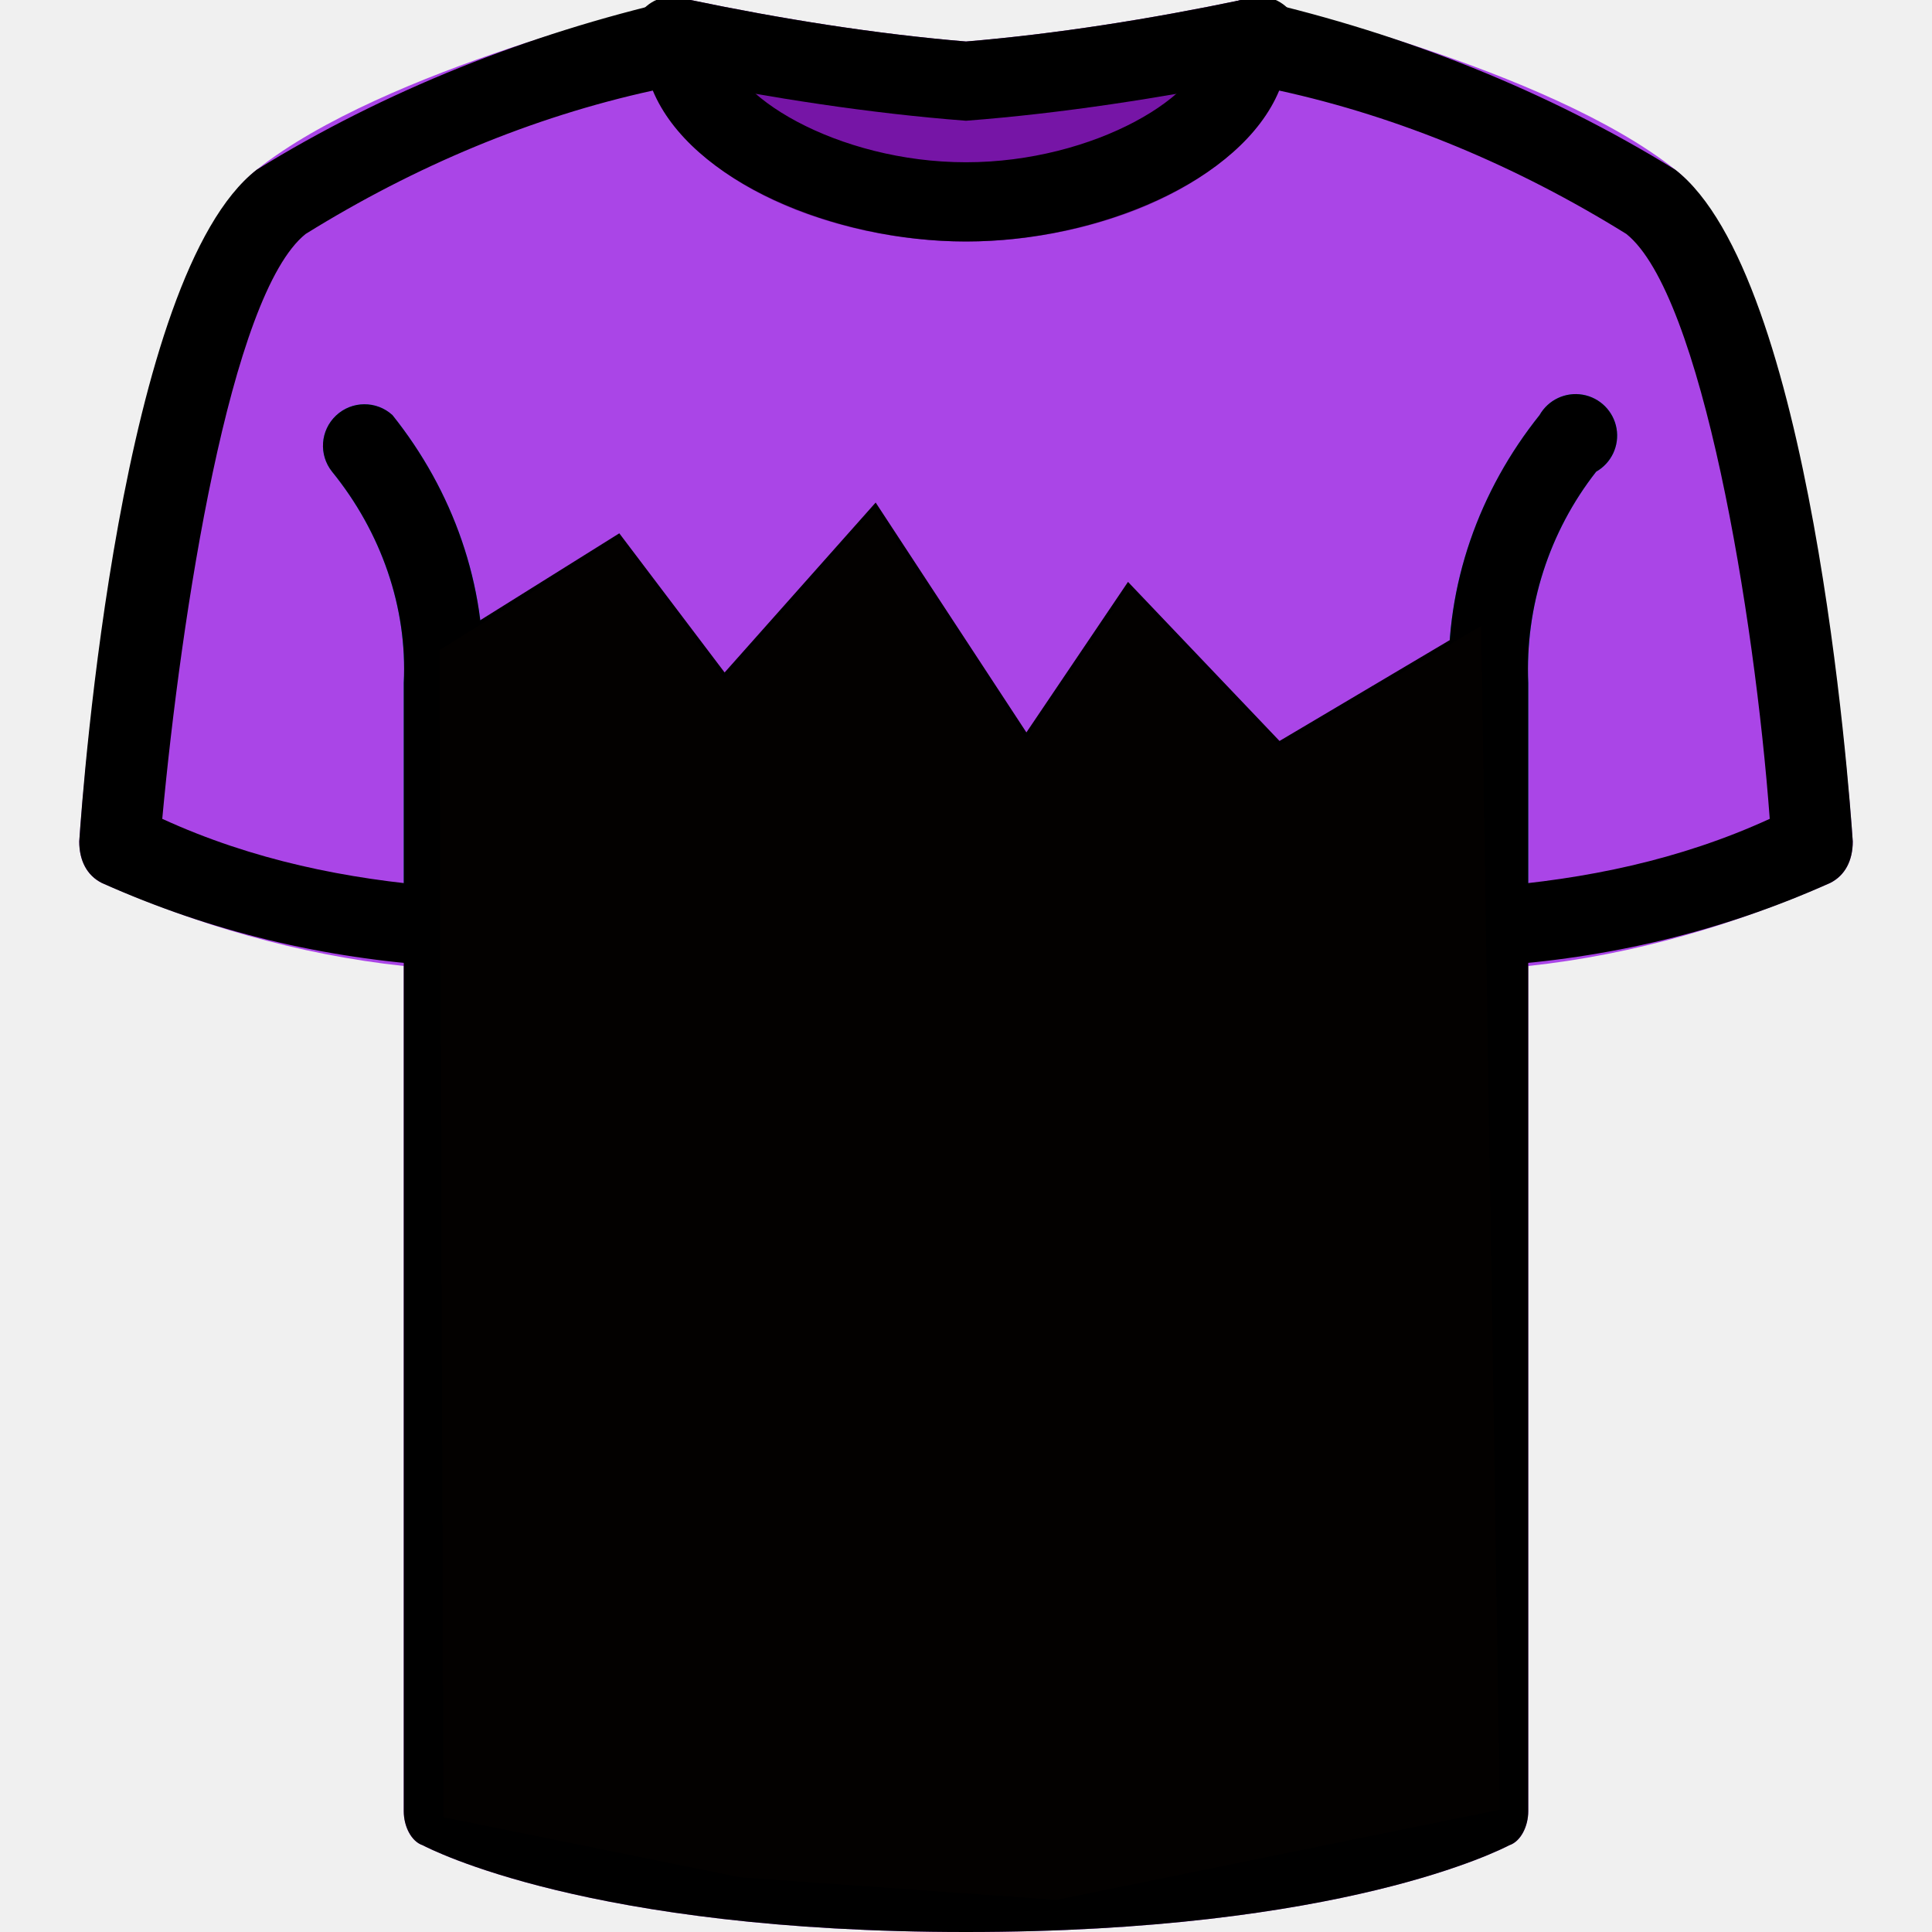
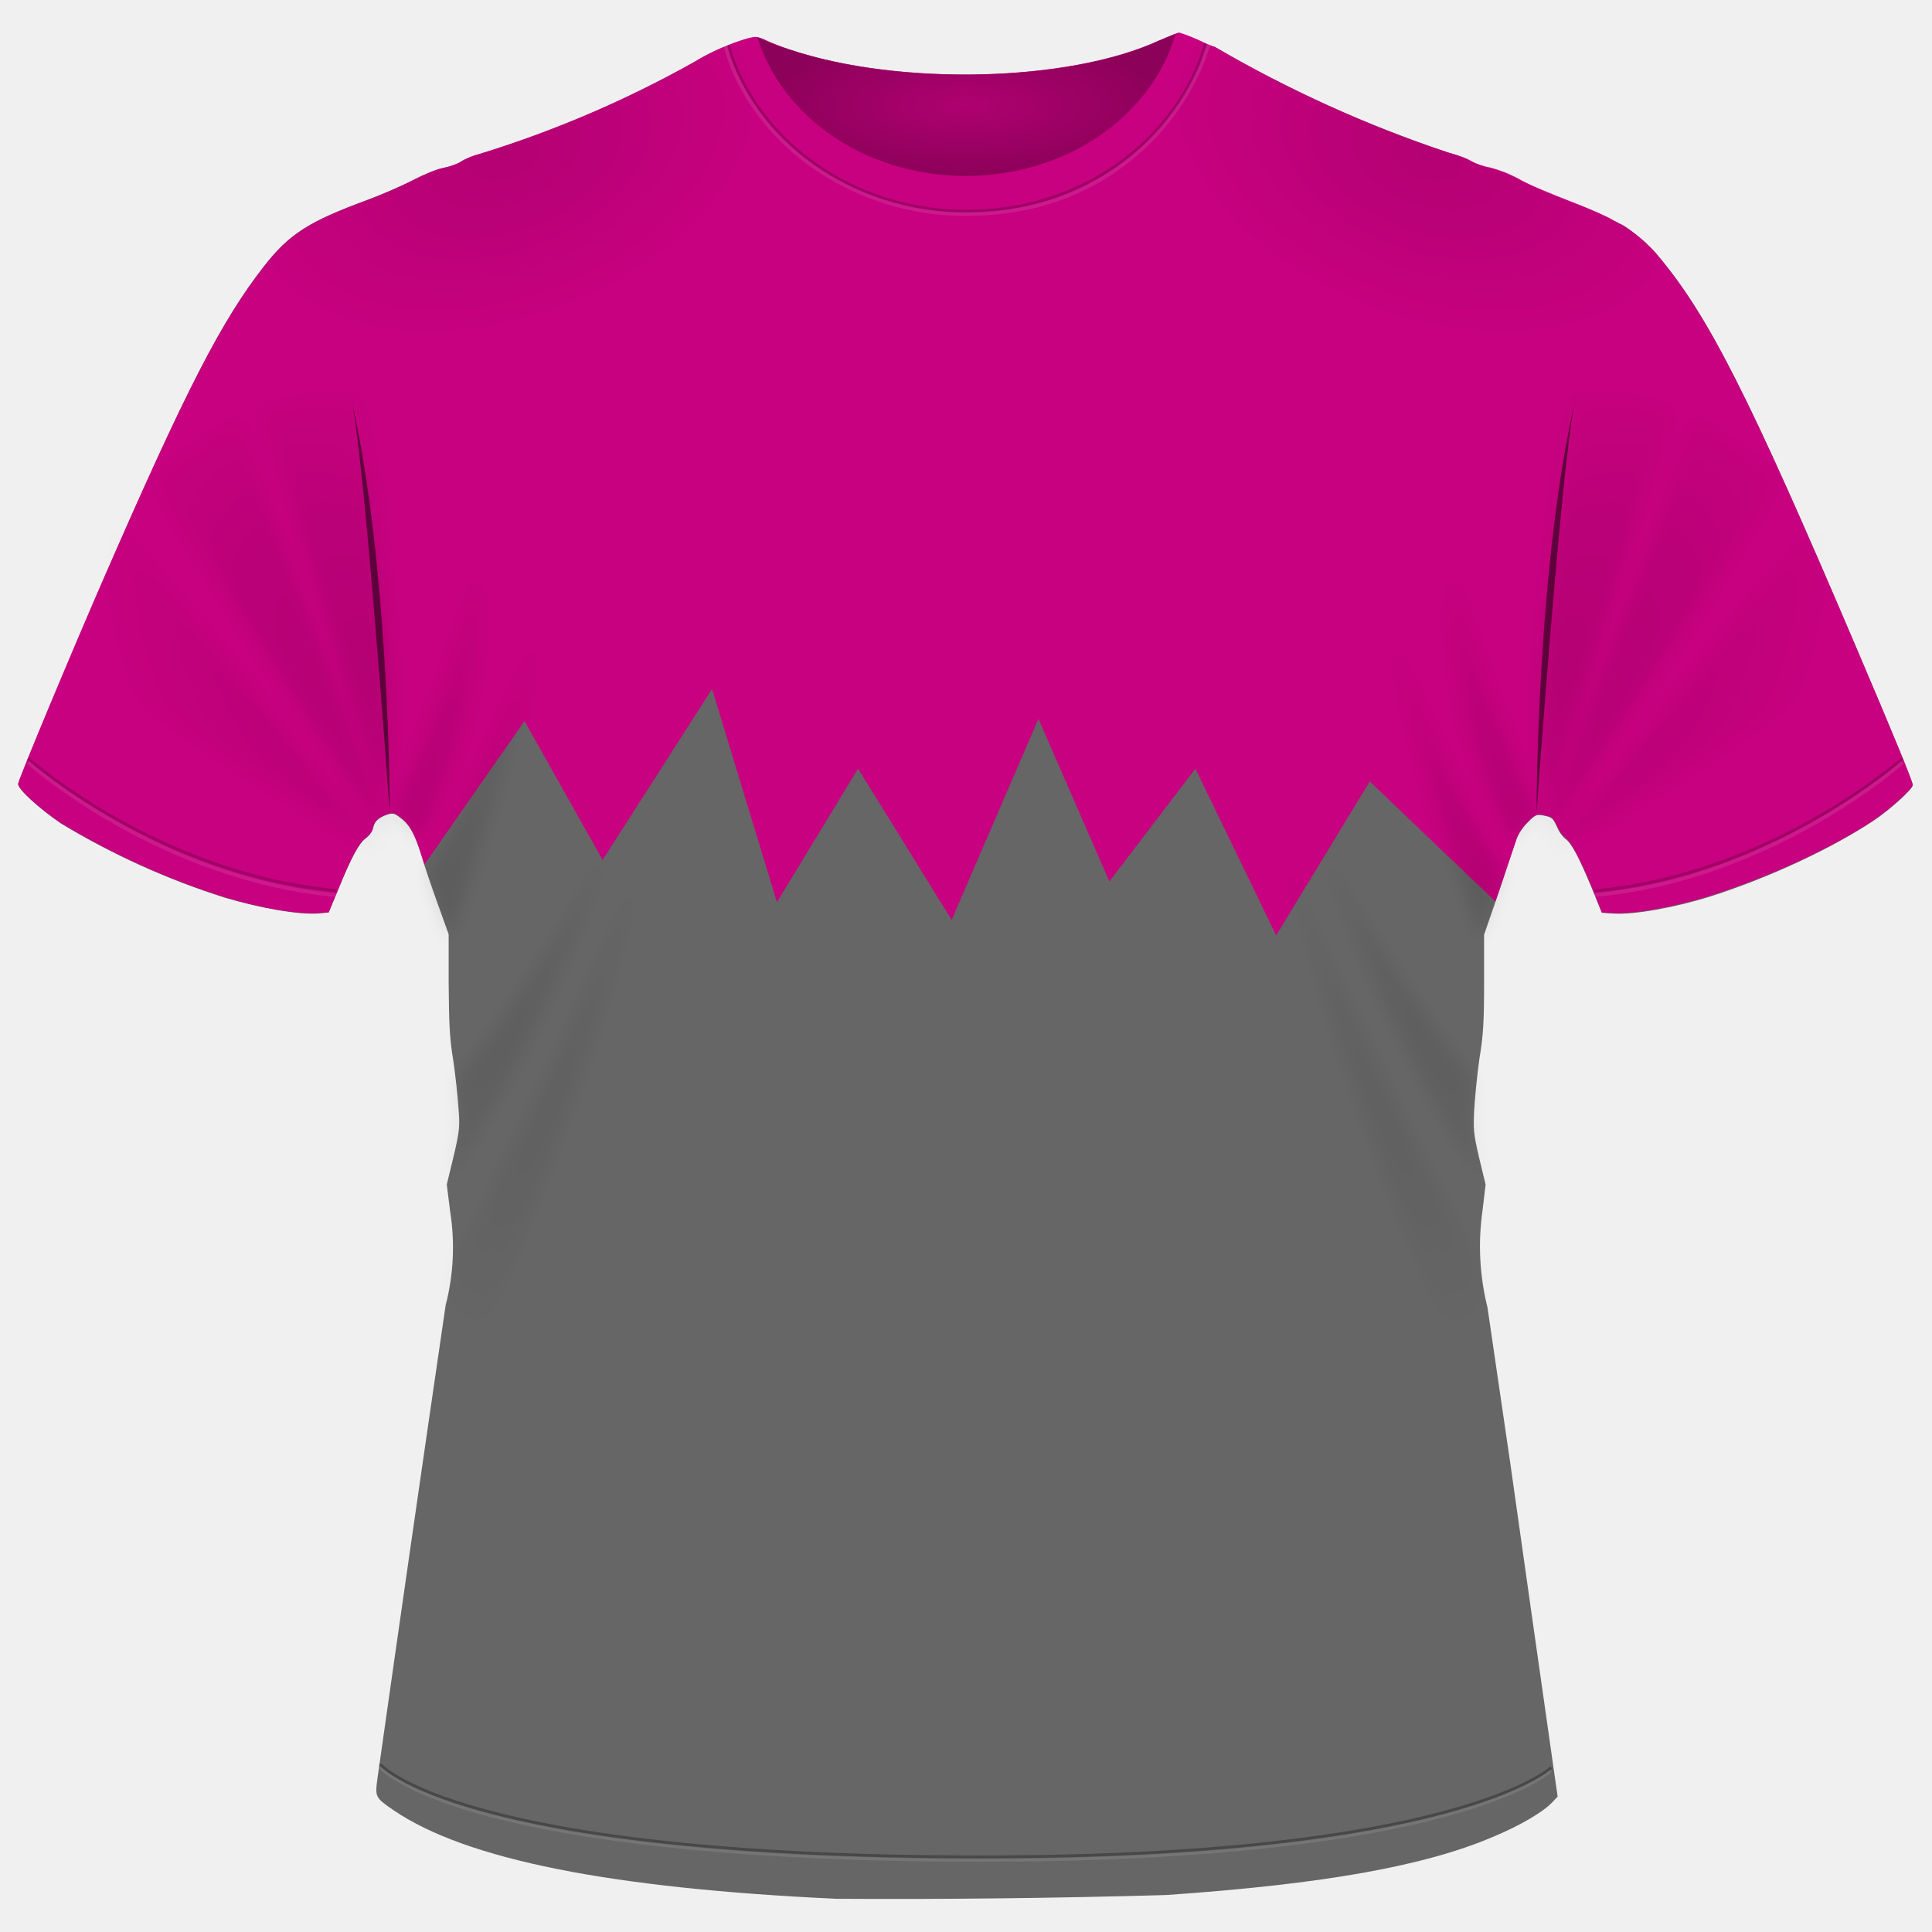
- <svg xmlns="http://www.w3.org/2000/svg" version="1" viewBox="0 0 512 512">
-   <path fill="#aa45e7" d="M444 45C410 18 336 1 333 0a11 11 0 0 0-13 11c0 14-30 32-64 32s-64-18-64-32c0-4-1-7-4-9s-6-2-9-2c-3 1-77 18-111 45-35 28-46 163-47 178 0 5 2 9 6 11 25 11 52 19 80 22v224c0 4 2 8 5 9 2 1 44 23 144 23s142-22 144-23c3-1 5-5 5-9V256c28-3 55-11 80-22 4-2 6-6 6-11-1-15-12-150-47-178z" />
-   <g fill="#0288d1">
-     <path d="M117 256c-6 0-10-5-10-11v-64c1-20-6-40-19-56a11 11 0 0 1 16-15c16 20 25 45 24 71v64c0 6-5 11-11 11zM395 256c-6 0-11-5-11-11v-64c-1-26 8-51 24-71a11 11 0 1 1 15 15 85 85 0 0 0-18 56v64c0 6-4 11-10 11z" />
+ <svg xmlns="http://www.w3.org/2000/svg" xmlns:xlink="http://www.w3.org/1999/xlink" width="512" height="512" version="1.1" id="svg162">
+   <defs id="defs120">
+     <linearGradient id="e">
+       <stop offset="0" id="stop2" />
+       <stop offset=".6" stop-opacity=".6" id="stop4" />
+       <stop offset="1" stop-opacity="0" id="stop6" />
+     </linearGradient>
+     <linearGradient id="b">
+       <stop offset="0" id="stop9" />
+       <stop offset=".7" id="stop11" />
+       <stop offset="1" stop-opacity="0" id="stop13" />
+     </linearGradient>
+     <linearGradient id="l">
+       <stop offset="0" id="stop16" />
+       <stop offset="1" stop-opacity="0" id="stop18" />
+     </linearGradient>
+     <linearGradient id="j">
+       <stop offset="0" id="stop21" />
+       <stop offset=".5" stop-opacity=".6" id="stop23" />
+       <stop offset="1" stop-opacity="0" id="stop25" />
+     </linearGradient>
+     <linearGradient id="i">
+       <stop offset="0" stop-opacity=".4" id="stop28" />
+       <stop offset="1" id="stop30" />
+     </linearGradient>
+     <filter id="r" width="1.3" height="1.1" x="-.1" y="0" color-interpolation-filters="sRGB">
+       <feGaussianBlur stdDeviation="4" id="feGaussianBlur33" />
+     </filter>
+     <linearGradient id="k">
+       <stop offset="0" id="stop36" />
+       <stop offset=".5" stop-opacity=".6" id="stop38" />
+       <stop offset="1" stop-opacity="0" id="stop40" />
+     </linearGradient>
+     <filter id="t" width="1.3" height="1.1" x="-.1" y="0" color-interpolation-filters="sRGB">
+       <feGaussianBlur stdDeviation="4" id="feGaussianBlur43" />
+     </filter>
+     <linearGradient id="m">
+       <stop offset="0" id="stop46" />
+       <stop offset="1" stop-opacity="0" id="stop48" />
+     </linearGradient>
+     <linearGradient id="n">
+       <stop offset="0" id="stop51" />
+       <stop offset=".5" stop-opacity=".6" id="stop53" />
+       <stop offset="1" stop-opacity="0" id="stop55" />
+     </linearGradient>
+     <filter id="x" width="1.3" height="1.1" x="-.1" y="0" color-interpolation-filters="sRGB">
+       <feGaussianBlur stdDeviation="4" id="feGaussianBlur58" />
+     </filter>
+     <linearGradient id="o">
+       <stop offset="0" id="stop61" />
+       <stop offset=".5" stop-opacity=".6" id="stop63" />
+       <stop offset="1" stop-opacity="0" id="stop65" />
+     </linearGradient>
+     <filter id="z" width="1.3" height="1.1" x="-.1" y="0" color-interpolation-filters="sRGB">
+       <feGaussianBlur stdDeviation="4" id="feGaussianBlur68" />
+     </filter>
+     <linearGradient id="a">
+       <stop offset="0" stop-color="#d62626" id="stop71" />
+       <stop offset=".7" stop-color="#c52b2b" id="stop73" />
+       <stop offset="1" stop-color="#b62424" id="stop75" />
+     </linearGradient>
+     <linearGradient id="c">
+       <stop offset="0" id="stop78" />
+       <stop offset=".5" stop-opacity=".6" id="stop80" />
+       <stop offset="1" stop-opacity="0" id="stop82" />
+     </linearGradient>
+     <linearGradient id="d">
+       <stop offset="0" id="stop85" />
+       <stop offset=".5" stop-opacity=".6" id="stop87" />
+       <stop offset="1" stop-opacity="0" id="stop89" />
+     </linearGradient>
+     <linearGradient id="f">
+       <stop offset="0" id="stop92" />
+       <stop offset=".6" stop-opacity=".6" id="stop94" />
+       <stop offset="1" stop-opacity="0" id="stop96" />
+     </linearGradient>
+     <linearGradient id="g">
+       <stop offset="0" stop-color="#d62626" id="stop99" />
+       <stop offset=".7" stop-color="#c52b2b" id="stop101" />
+       <stop offset="1" stop-color="#b62424" id="stop103" />
+     </linearGradient>
+     <linearGradient id="h">
+       <stop offset="0" stop-color="#d62626" id="stop106" />
+       <stop offset=".7" stop-color="#c52b2b" id="stop108" />
+       <stop offset="1" stop-color="#b62424" id="stop110" />
+     </linearGradient>
+     <radialGradient id="p" cx="482.9" cy="206.2" r="105" fx="482.9" fy="206.2" gradientTransform="matrix(.4215 0 0 -.14343 6 754)" gradientUnits="userSpaceOnUse" xlink:href="#i" />
+     <radialGradient id="q" cx="239" cy="514" r="95" fx="239" fy="514" gradientTransform="matrix(-1.07766 -1.42692 .96038 -.72532 -50.4 1203.7)" gradientUnits="userSpaceOnUse" xlink:href="#j" />
+     <radialGradient id="s" cx="239" cy="514" r="95" fx="239" fy="514" gradientTransform="matrix(-1.07766 -1.42692 .96038 -.72532 -63 863)" gradientUnits="userSpaceOnUse" xlink:href="#k" />
+     <radialGradient id="u" cx="242" cy="232" r="132.7" fx="242" fy="232" gradientTransform="matrix(.39491 .14735 .09107 -.24407 -5 734.6)" gradientUnits="userSpaceOnUse" xlink:href="#l" />
+     <radialGradient id="v" cx="242" cy="232" r="132.7" fx="242" fy="232" gradientTransform="matrix(-.39491 .14735 -.09107 -.24407 423.9 734.6)" gradientUnits="userSpaceOnUse" xlink:href="#m" />
+     <radialGradient id="w" cx="264.1" cy="512.8" r="95" fx="264.1" fy="512.8" gradientTransform="matrix(.6022 2.36645 -1.09438 .27849 619.9 -159.6)" gradientUnits="userSpaceOnUse" xlink:href="#n" />
+     <radialGradient id="y" cx="264.1" cy="512.8" r="95" fx="264.1" fy="512.8" gradientTransform="matrix(.6022 2.36645 -1.09438 .27849 435 -593)" gradientUnits="userSpaceOnUse" xlink:href="#o" />
+   </defs>
+   <g id="g993">
+     <path id="path122" d="M221.6 503.2c-59.9-2.8-98-10.4-117.2-23.4-5-3.4-5-3.6-4.4-8.3a26843.9 26843.9 0 0 1 18.1-125.6 61 61 0 0 0 1.2-24.8l-.9-7.2 1.8-7.4c1.6-6.8 1.7-8 1.3-12.9-.2-3-.8-8.7-1.4-12.7-1-5.9-1.1-10-1.2-20.3v-13l-2.8-7.8c-1.6-4.4-3.5-10-4.3-12.7-1.8-5.9-3.2-8.5-5.6-10.3-1.7-1.3-2-1.4-3.6-.9-2.3.8-3.4 1.8-3.8 3.6-.1.9-1 2-1.9 2.7-1.7 1.2-3.8 5-7.3 13.6l-2.5 6-2.8.3c-5.4.3-14.8-1.3-24.7-4.2a201 201 0 0 1-43.5-19.7c-5.7-3.9-11.3-9-11.3-10.4 0-.9 13.9-34.1 22.8-54.7 21.6-49.6 31-68 42.3-82.5C76.6 62 81.8 58.7 97.3 53c4-1.5 9.6-3.9 12.3-5.3 2.8-1.5 6.2-2.9 7.9-3.2 1.6-.3 3.8-1 4.8-1.8 1-.6 3.1-1.5 4.7-1.8a292 292 0 0 0 57.2-24.6 51.8 51.8 0 0 1 16-6.5c.6 0 2 .4 2.8.9a64 64 0 0 0 6.2 2.4c28.8 9.7 74 8.7 98-2.3 2.4-1.1 4.7-2 5-2 .5 0 2.7.8 5 1.8s4.4 1.8 4.7 1.8a329.4 329.4 0 0 0 61.8 28c2.4.7 5.2 1.7 6.2 2.4a18 18 0 0 0 5 1.8c1.8.3 5.2 1.7 7.6 3 2.3 1.3 8.6 4 13.8 6a86.7 86.7 0 0 1 12.9 5.7c1.1 0 7.3 5 9.8 8 13.6 16 24.4 37.4 52.9 104.3 9.9 23.2 15 35.6 15 36.5 0 1-6 6.5-10.4 9.4-11 7.3-27.4 15-43 20-9.5 3-20.5 5-26.1 4.6l-2.9-.2-2.7-6.6c-3.3-8-5.4-12-7-13a8.3 8.3 0 0 1-2.1-3c-1.2-2.6-1.3-2.7-3.8-3.2-1.7-.3-2-.2-4 1.8a14.3 14.3 0 0 0-3 4.3l-4.6 13.9-4 11.6v12.6c0 10.2-.2 14.1-1.2 20-.6 4.1-1.2 10.2-1.4 13.5-.3 5.6-.2 6.6 1.3 13.1l1.7 7-.8 6.8a67 67 0 0 0 1.3 25.8l6 41a56566.3 56566.3 0 0 0 12 84.5l.6 4.1-1.5 1.6c-2.4 2.5-8.3 6-15.2 8.9-18.3 7.9-45.1 12.7-87 15.6a2531.5 2531.5 0 0 1-87.5 1z" fill="#666" />
+     <path style="fill:#c7017f;fill-opacity:1" id="path124" d="M312.3 8.7c-.4 0-2.7 1-5.1 2-24 11.1-69.2 12.1-98 2.4a64 64 0 0 1-6.2-2.4c-.9-.5-2.2-.9-2.8-.9-2.6 0-11.4 3.6-16 6.5A292 292 0 0 1 127 40.8c-1.6.4-3.7 1.3-4.7 2-1 .6-3.2 1.4-4.8 1.7-1.7.3-5 1.7-8 3.2A122 122 0 0 1 97.4 53c-15.5 5.7-20.7 9-27.4 17.6C58.7 85 49.2 103.5 27.6 153c-9 20.6-22.8 53.8-22.8 54.7 0 1.5 5.6 6.5 11.3 10.4a201 201 0 0 0 43.5 19.7c10 3 19.3 4.5 24.7 4.2l2.8-.2 2.5-6c3.5-8.7 5.6-12.5 7.3-13.7.9-.6 1.8-1.8 2-2.7.3-1.8 1.4-2.8 3.7-3.6 1.5-.5 2-.4 3.6.9 2.4 1.8 3.8 4.4 5.6 10.3l.7 2.1 26.5-38 20.7 36.8 29-45.3 17.2 56.5 21.5-35.4 24.8 40.1 23-53.3 18.8 43.1 22.8-29.9 21.4 44.2 24.8-40.8 33.3 31.8 1-2.9 4.7-13.9c.4-1.2 1.7-3.2 2.9-4.3 2-2 2.3-2.1 4-1.8 2.5.5 2.6.6 3.8 3.1a8.3 8.3 0 0 0 2.2 3c1.5 1.1 3.6 5 7 13.1l2.6 6.6 2.9.2c5.6.3 16.6-1.7 26.1-4.7 15.6-5 32-12.6 43-19.9 4.4-3 10.4-8.4 10.4-9.4 0-.9-5.1-13.3-15-36.5-28.5-66.9-39.3-88.2-53-104.3a36.7 36.7 0 0 0-11.7-9c-.8-.6-5.7-2.8-10.9-4.8s-11.5-4.6-13.8-6a34.2 34.2 0 0 0-7.6-3 18 18 0 0 1-5-1.7c-1-.7-3.8-1.7-6.2-2.3a329.4 329.4 0 0 1-61.8-28c-.3 0-2.4-.9-4.7-2-2.3-1-4.5-1.8-5-1.8z" fill="#ff1493" />
+     <path id="path126" transform="matrix(1.25 0 0 -1.25 -5.9 933.5)" style="marker:none" overflow="visible" opacity=".3" color="#000" d="M253.9 739.6l-3.4-1.4c-19.2-8.9-55.4-9.7-78.4-1.9a51 51 0 0 0-6.8 2.6c5.3-17 23-29.4 44.2-29.4 21.4 0 39.4 12.8 44.4 30z" fill="url(#p)" />
+     <path id="path128" style="marker:none" overflow="visible" opacity=".2" color="#000" d="M193 12c7.4 25.3 32.9 44 63.2 44 30.4 0 56-18.9 63.3-44.4" stroke-width=".75" stroke="#000" fill="none" />
+     <path id="path130" opacity=".3" d="M407.2 215.4s0-66 10.5-110.4c-3.5 11.8-10.5 110.4-10.5 110.4z" />
+     <path id="path132" transform="translate(1.7 -80.8) scale(.52688)" opacity=".1" filter="url(#r)" d="M176.3 350.3l-48.2 9.3 63 202.3c7.5-82.6-14.8-211.6-14.8-211.6zM116 365.2l-41.8 29.7 110.5 171.7 8.4 6.5zm-74.2 37.1l-19.5 75.2 166.1 104z" fill="url(#q)" />
+     <path id="path134" opacity=".3" d="M103.3 215.4s0-66-10.4-110.4c3.4 11.8 10.4 110.4 10.4 110.4z" />
+     <path id="path136" opacity=".3" d="M100.7 467.5s20.5 24.6 159.4 24.6c126.1 0 151-23.7 151-23.7" stroke-width=".75" stroke="#000" fill="none" />
+     <path id="path138" style="marker:none" overflow="visible" opacity=".1" color="#000" d="M319.7 10.8c1.5.9-.4 2.8-.4 4a64.6 64.6 0 0 1-50.5 40.9c-4.2.7-8.4 1-12.6 1-23.8.3-48-12.3-59.5-33.5a44.5 44.5 0 0 1-4.5-11.4" stroke-width="1" stroke="#fff" fill="none" />
+     <path id="path140" transform="matrix(-.52688 0 0 .52688 503.7 98.7)" opacity=".1" filter="url(#t)" d="M163.7 9.6L115.5 19l63 202.4C186 138.7 163.8 9.6 163.8 9.6zm-60.3 15L61.6 54.1 172.1 226l8.3 6.5zm-74.3 37L9.6 136.8l166.2 104z" fill="url(#s)" />
+     <path id="path142" transform="matrix(1.25 0 0 -1.25 -5.9 933.5)" style="marker:none" overflow="visible" opacity=".1" color="#000" d="M161.4 738c-3-1-6.9-2.7-9.3-4.3a232.7 232.7 0 0 0-45.7-19.6c-1.3-.3-3-1-3.8-1.5-.9-.6-2.6-1.2-3.9-1.4-1.4-.3-4-1.3-6.3-2.6-2.2-1.1-6.6-3-9.9-4.2-12.2-4.5-16.4-7.2-21.6-13.8 9-15.1 35.8-19.4 62.8-9.3 29 10.8 47 34 40.3 51.9-.6 1.7-1.5 3.4-2.6 4.9z" fill="url(#u)" />
+     <path id="path144" transform="matrix(1.25 0 0 -1.25 -5.9 933.5)" style="marker:none" overflow="visible" opacity=".1" color="#000" d="M257.8 738.6a22 22 0 0 1-3-5.4c-6.7-17.9 11.4-41.1 40.3-52 27-10 53.8-5.7 62.8 9.3l-2 2.4a29.3 29.3 0 0 1-9.4 7.3c-.6.5-4.5 2.2-8.7 3.7-4.2 1.6-9.2 3.8-11.1 4.8-2 1-4.6 2.1-6 2.4-1.4.3-3.2 1-4 1.4-.8.6-3 1.4-5 2a263.5 263.5 0 0 0-49.5 22.3l-3.7 1.5-.7.3z" fill="url(#v)" />
+     <path id="path146" opacity=".1" d="M7.4 202s34.5 30.9 81.6 35.2" stroke-width="1" stroke="#fff" fill="none" />
+     <path id="path148" opacity=".2" d="M7.4 201S41.9 231.7 89 236" stroke-width=".75" stroke="#000" fill="none" />
+     <path id="path150" opacity=".1" d="M504.2 202s-34.5 30.9-81.6 35.2" stroke-width="1" stroke="#fff" fill="none" />
+     <path id="path152" opacity=".2" d="M504.2 201s-34.5 30.8-81.6 35.1" stroke-width=".75" stroke="#000" fill="none" />
+     <path id="path154" transform="translate(1.7 -80.8) scale(.52688)" style="marker:none" overflow="visible" opacity=".1" filter="url(#x)" color="#000" d="M236.9 443c-9.8 42.4-30.8 93.3-42.4 119.7 1 .2 2 .8 3.8 2a26 26 0 0 1 8.2 12.3c37.5-73.3 30.4-134 30.4-134zm31.3 25.3c-13 43.8-35.5 88.1-56.6 124.1l5.5 16 5.3 15v3c27.2-73.8 45.8-158 45.8-158zm35.7 108s-27.8 56.2-77.8 121c.6 5 1.2 10.1 1.4 13.4.6 9.4.4 11.4-2.6 24.4l-2.6 11.1c51-74.4 81.6-169.9 81.6-169.9zm18.4 1.8s-46.6 120.7-98.1 210.2a4854.8 4854.8 0 0 0-14.8 99.4l-2.6 18.3C236 836.6 304 669.2 322.2 578z" fill="url(#w)" />
+     <path id="path156" transform="matrix(-.52688 0 0 .52688 412.4 147.6)" style="marker:none" overflow="visible" opacity=".1" filter="url(#z)" color="#000" d="M52 9.6C42.3 52 21.3 102.8 9.7 129.3c1 .1 2 .7 3.8 2a26 26 0 0 1 8.3 12.3C59 70.3 52 9.6 52 9.6zM83.5 35c-13 43.7-35.5 88-56.6 124l5.5 16.1 5.3 15v2.9c27.2-73.7 45.8-158 45.8-158zm35.7 108S91.2 199 41.3 263.8c.6 5.1 1.1 10.2 1.3 13.4.7 9.4.5 11.4-2.5 24.4l-2.6 11.2c51-74.5 81.6-169.9 81.6-169.9zm18.3 1.7S91 265.3 39.4 355a4854.8 4854.8 0 0 0-14.8 99.4L22 472.6c29-69.4 97-236.9 115.4-328z" fill="url(#y)" />
+     <path id="path158" opacity=".1" d="M100.7 468.4S121.2 493 260 493c126.1 0 151-23.7 151-23.7" stroke-width=".75" stroke="#fff" fill="none" />
+     <path id="path160" opacity=".3" d="M407.2 215.4s0-66 10.5-110.4c-3.5 11.8-10.5 110.4-10.5 110.4zM103.3 215.4s0-66-10.4-110.4c3.4 11.8 10.4 110.4 10.4 110.4z" />
  </g>
-   <path fill="#7615a6" d="M337 3c-2-3-5-3-8-3-24 5-49 9-73 11-24-2-49-6-73-11-3 0-6 0-8 3-3 2-4 5-4 8 0 32 44 53 85 53s85-21 85-53c0-3-1-6-4-8z" />
-   <path d="M256 32c-26-2-51-6-77-11a11 11 0 1 1 4-21c24 5 49 9 73 11 24-2 49-6 73-11a11 11 0 1 1 4 21c-26 5-51 9-77 11z" />
-   <path d="M395 256a11 11 0 0 1 0-21c25-2 50-7 74-18-4-54-18-139-38-155-29-18-60-31-92-38-10 24-48 40-83 40s-73-16-83-40c-32 7-63 20-92 38-20 16-33 101-38 155 24 11 49 16 74 18a11 11 0 0 1 0 21c-31-2-61-9-90-22-4-2-6-6-6-11 1-15 11-150 47-178 34-21 72-36 111-45 3 0 6 0 9 2s4 6 4 9c0 14 30 32 64 32s64-18 64-32a11 11 0 0 1 13-11c39 9 77 24 111 45 36 28 46 163 47 178 0 5-2 9-6 11-29 13-59 20-90 22z" />
-   <path d="M256 512c-100 0-142-22-144-23-3-1-5-5-5-9V181c1-20-6-40-19-56a11 11 0 0 1 16-15c16 20 25 45 24 71v292c41 13 85 19 128 18 43 1 87-5 128-18V181c-1-26 8-51 24-71a11 11 0 1 1 15 15 85 85 0 0 0-18 56v299c0 4-2 8-5 9-2 1-44 23-144 23z" />
-   <path fill="#030100" stroke="#000" d="M116 172l48-30 28 37 40-45 40 61 27-40 40 42 54-32 5 315-118 24-84-6-79-16z" />
</svg>
